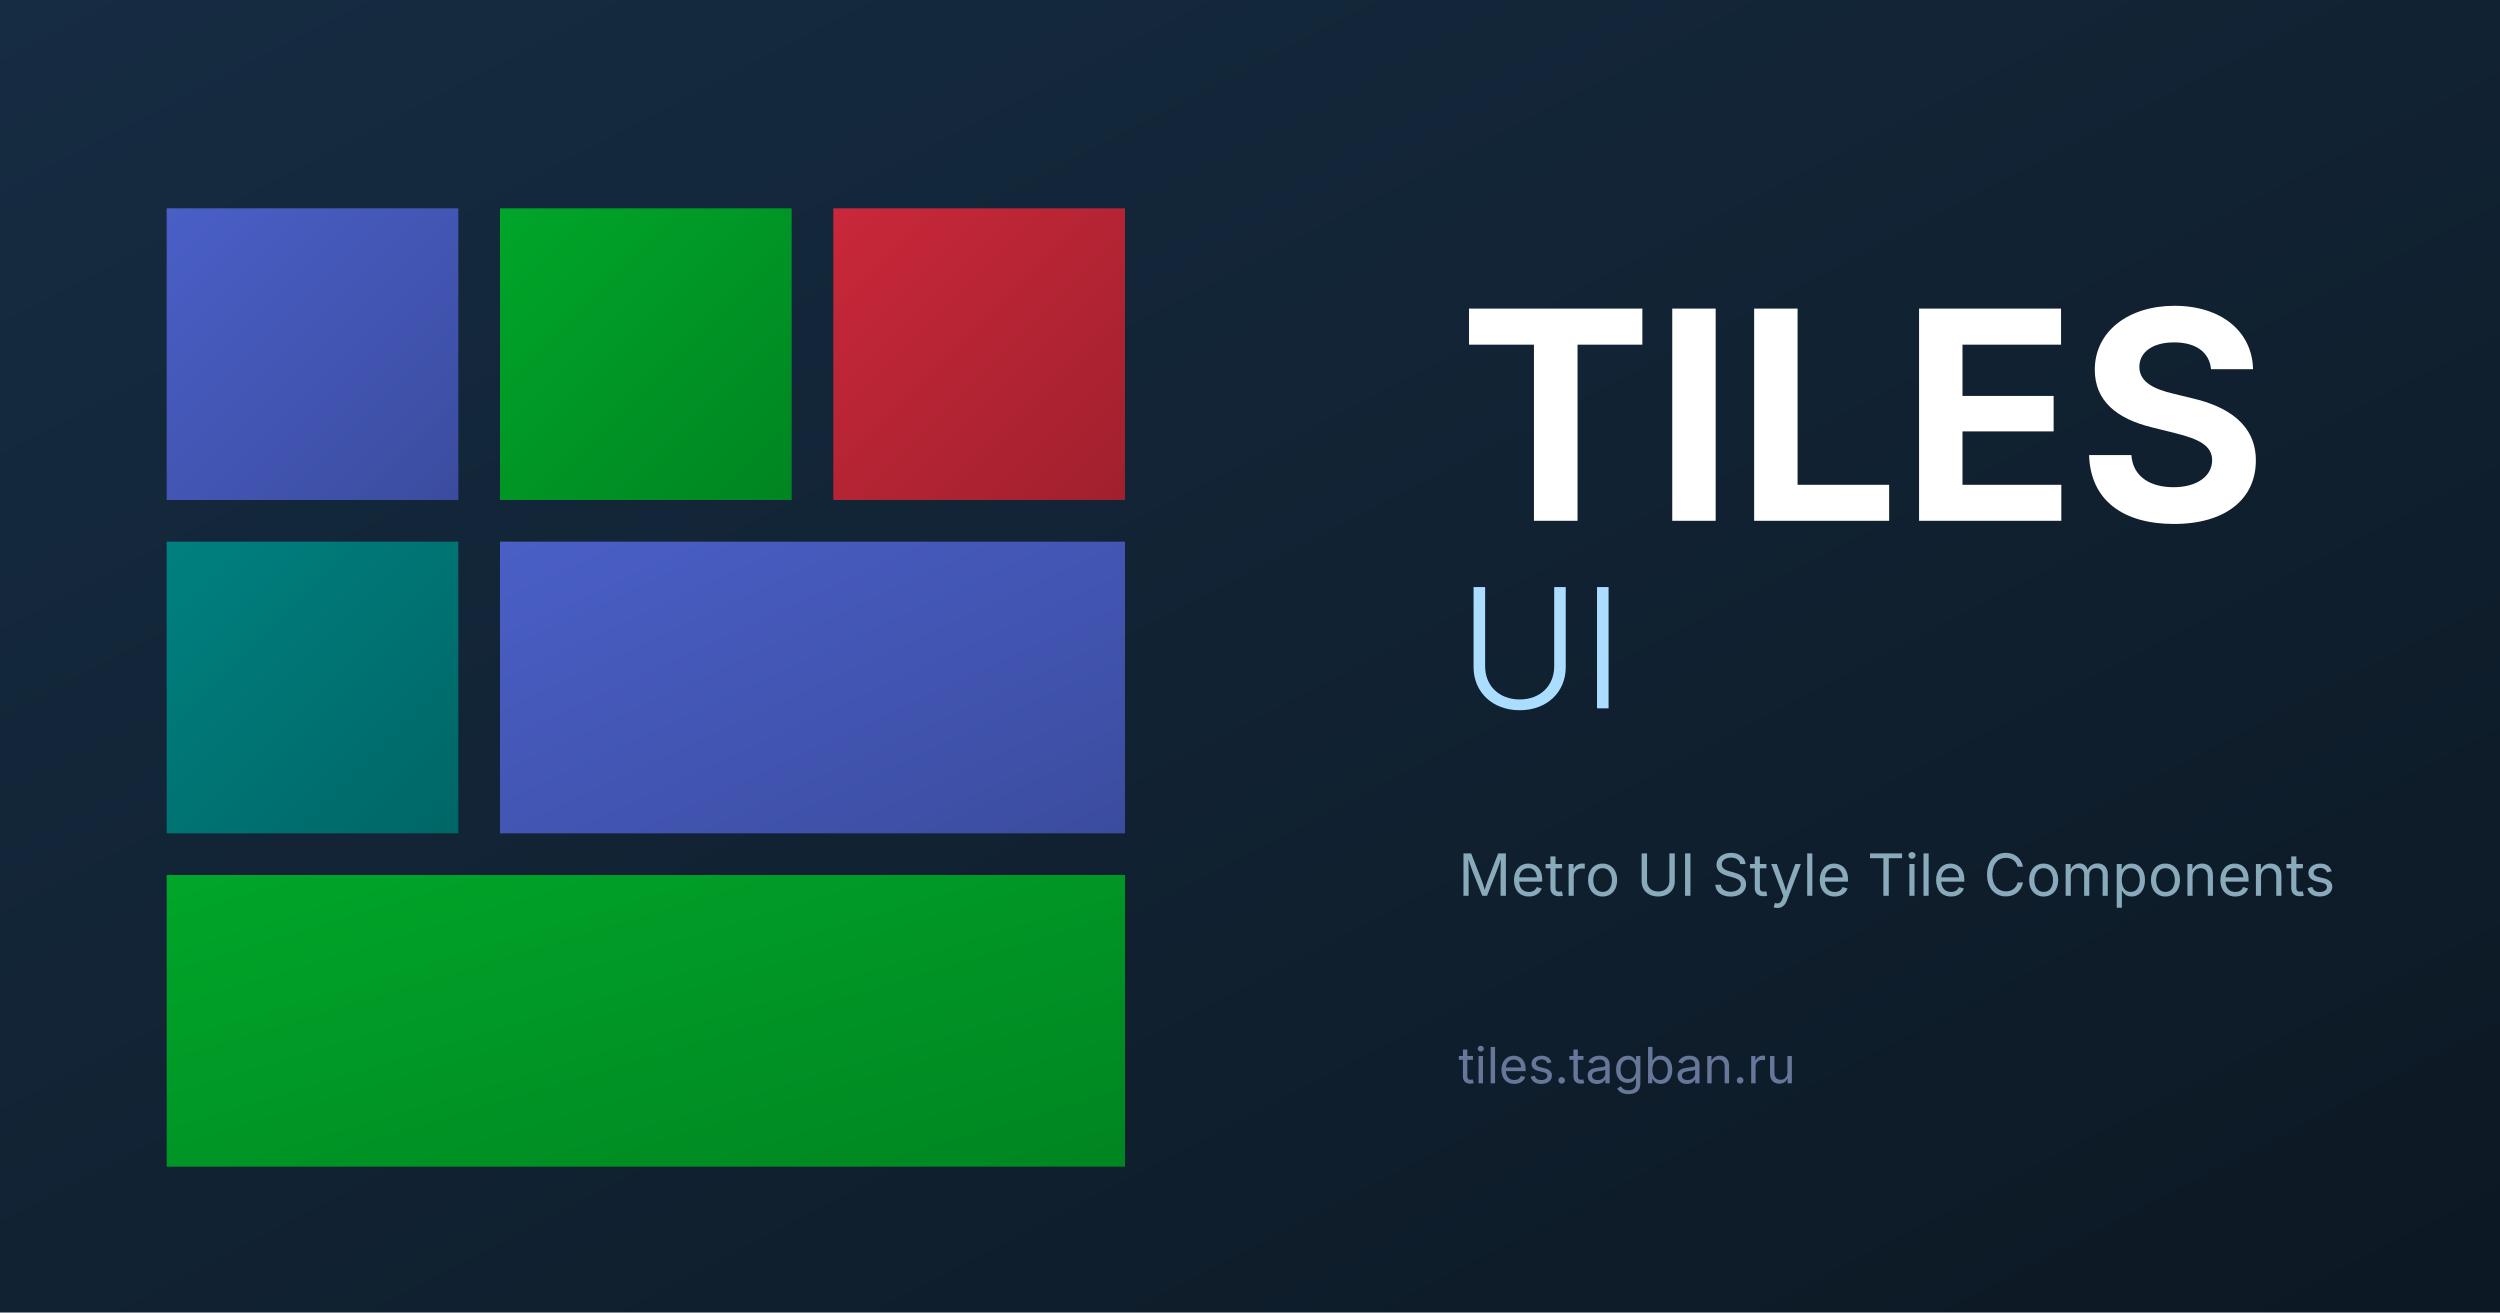
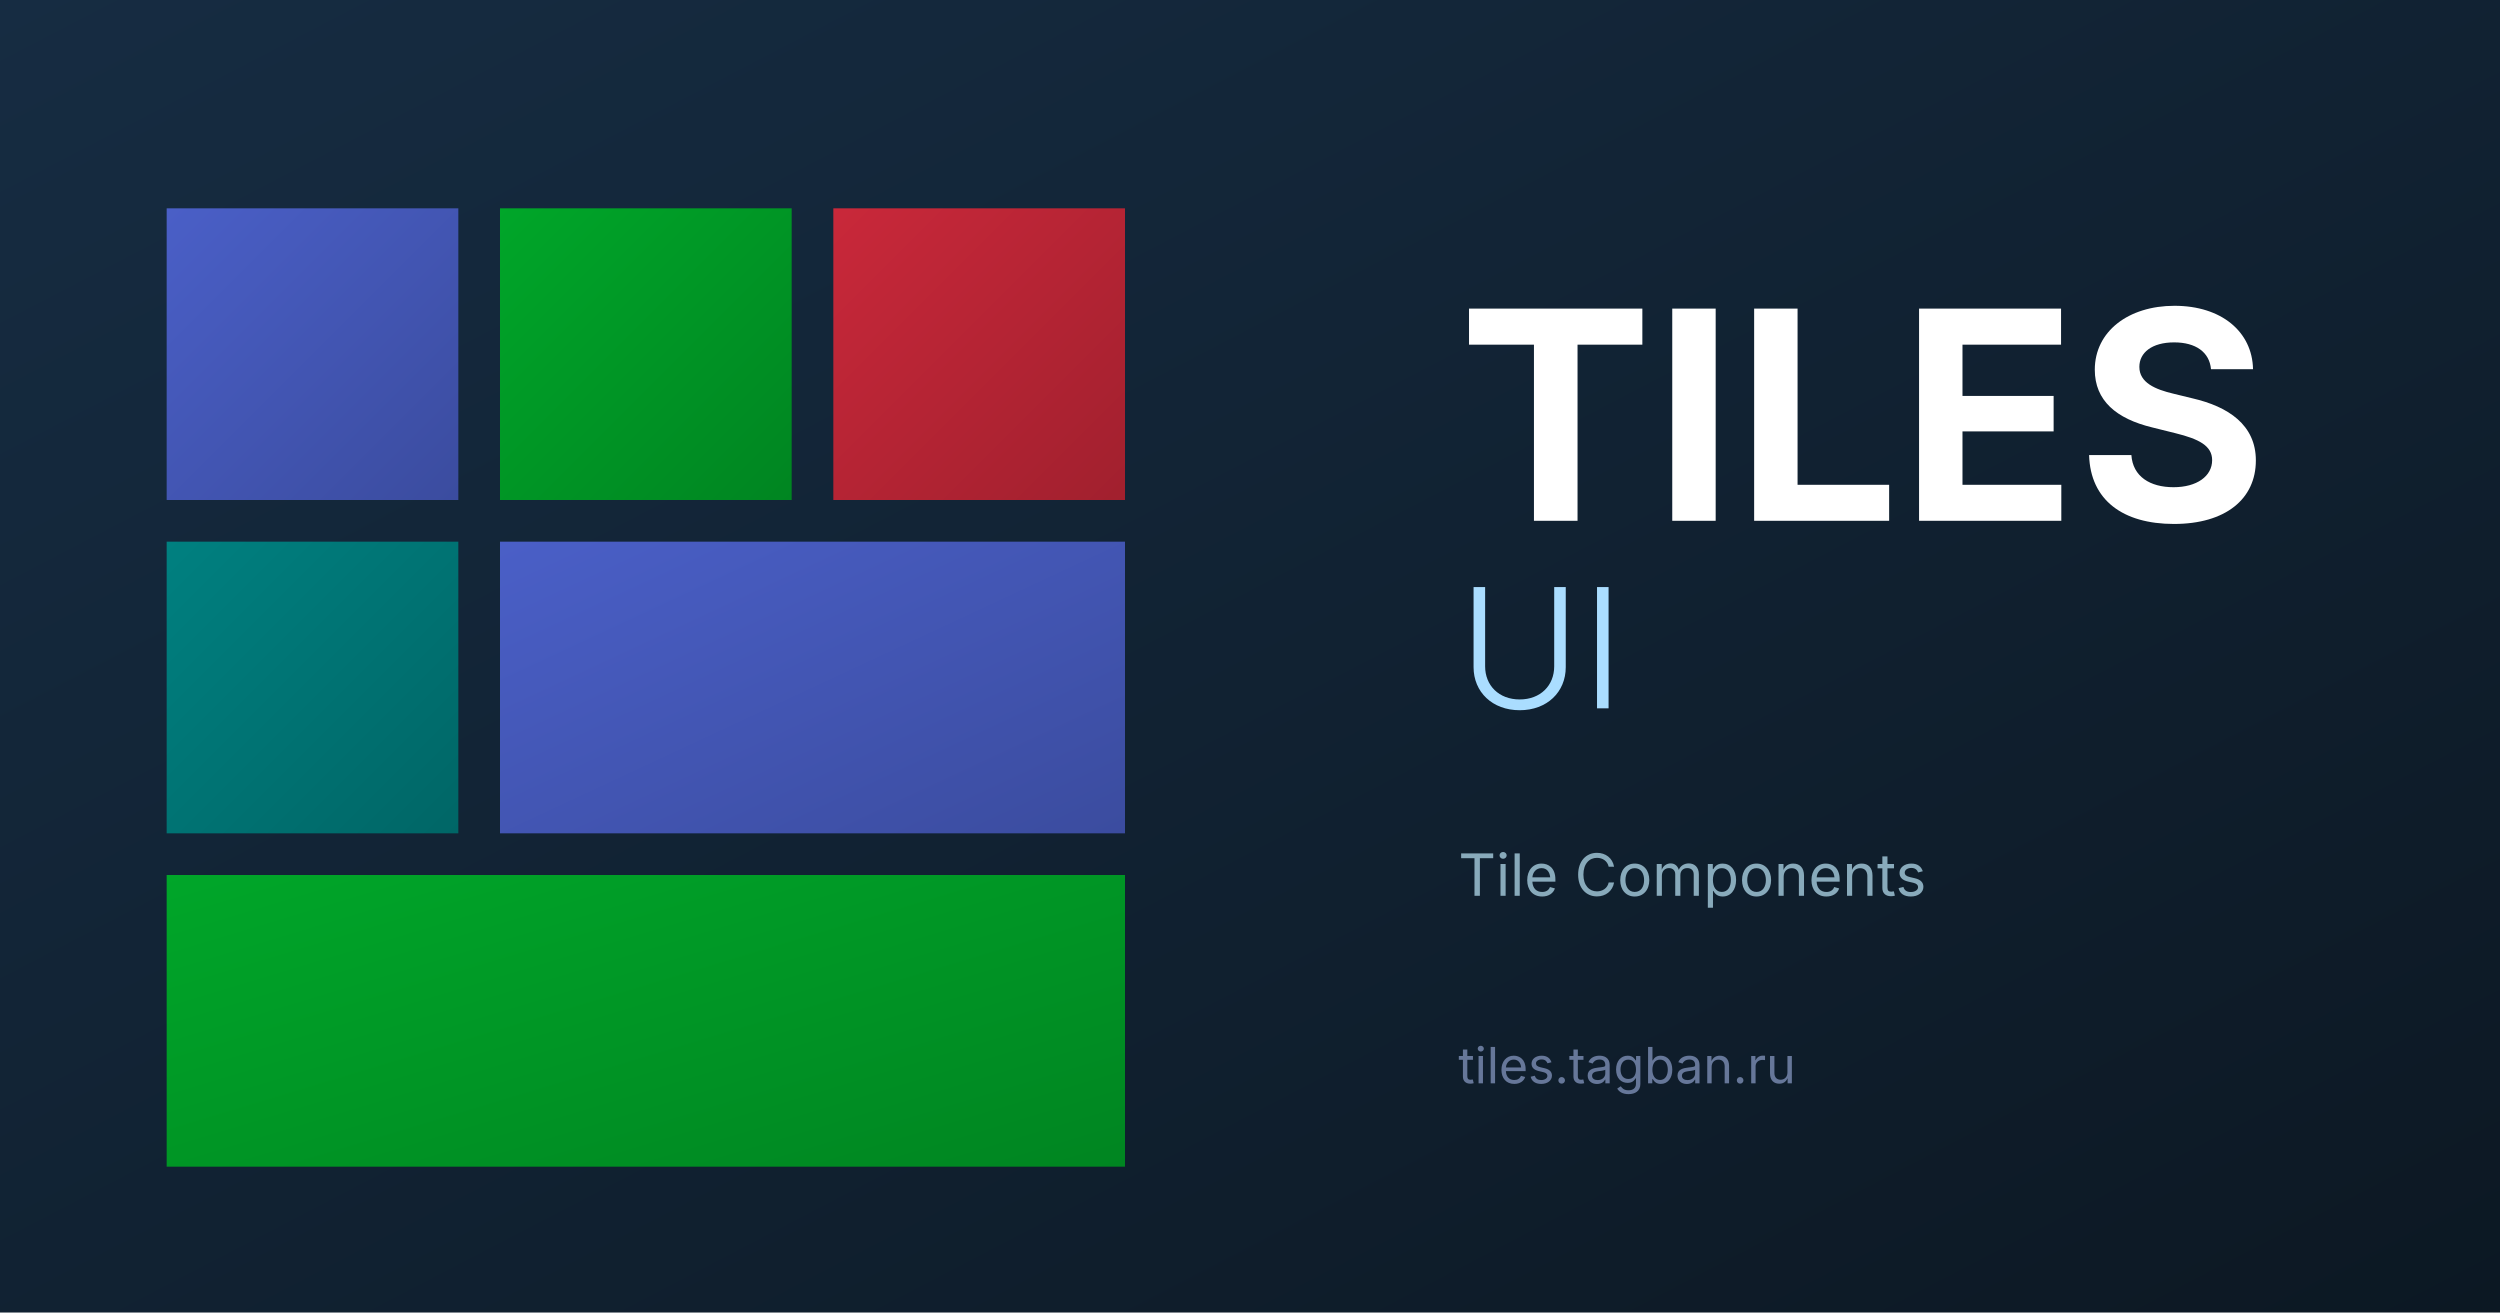
<svg xmlns="http://www.w3.org/2000/svg" width="1200" height="630" viewBox="0 0 1200 630">
  <defs>
    <linearGradient id="bg" x1="0%" y1="0%" x2="100%" y2="100%">
      <stop offset="0%" style="stop-color:#162c42" />
      <stop offset="100%" style="stop-color:#0c1823" />
    </linearGradient>
    <linearGradient id="tile1" x1="0%" y1="0%" x2="100%" y2="100%">
      <stop offset="0%" style="stop-color:#4a5fc7" />
      <stop offset="100%" style="stop-color:#3b4c9f" />
    </linearGradient>
    <linearGradient id="tile2" x1="0%" y1="0%" x2="100%" y2="100%">
      <stop offset="0%" style="stop-color:#00a629" />
      <stop offset="100%" style="stop-color:#008521" />
    </linearGradient>
    <linearGradient id="tile3" x1="0%" y1="0%" x2="100%" y2="100%">
      <stop offset="0%" style="stop-color:#c9283a" />
      <stop offset="100%" style="stop-color:#a1202e" />
    </linearGradient>
    <linearGradient id="tile4" x1="0%" y1="0%" x2="100%" y2="100%">
      <stop offset="0%" style="stop-color:#008080" />
      <stop offset="100%" style="stop-color:#006666" />
    </linearGradient>
  </defs>
  <rect width="1200" height="630" fill="url(#bg)" />
  <rect x="80" y="100" width="140" height="140" fill="url(#tile1)" />
  <rect x="240" y="100" width="140" height="140" fill="url(#tile2)" />
  <rect x="400" y="100" width="140" height="140" fill="url(#tile3)" />
  <rect x="80" y="260" width="140" height="140" fill="url(#tile4)" />
  <rect x="240" y="260" width="300" height="140" fill="url(#tile1)" />
  <rect x="80" y="420" width="460" height="140" fill="url(#tile2)" />
  <text x="700" y="250" font-family="system-ui, -apple-system, sans-serif" font-size="140" font-weight="700" fill="#ffffff">TILES</text>
  <text x="700" y="340" font-family="system-ui, -apple-system, sans-serif" font-size="80" font-weight="300" fill="#aaddff">UI</text>
-   <text x="700" y="430" font-family="system-ui, -apple-system, sans-serif" font-size="28" fill="#88aabb">Metro UI Style Tile Components</text>
+   <text x="700" y="430" font-family="system-ui, -apple-system, sans-serif" font-size="28" fill="#88aabb">Tile Components</text>
  <text x="700" y="520" font-family="system-ui, -apple-system, sans-serif" font-size="24" fill="#667799">tiles.tagban.ru</text>
</svg>
